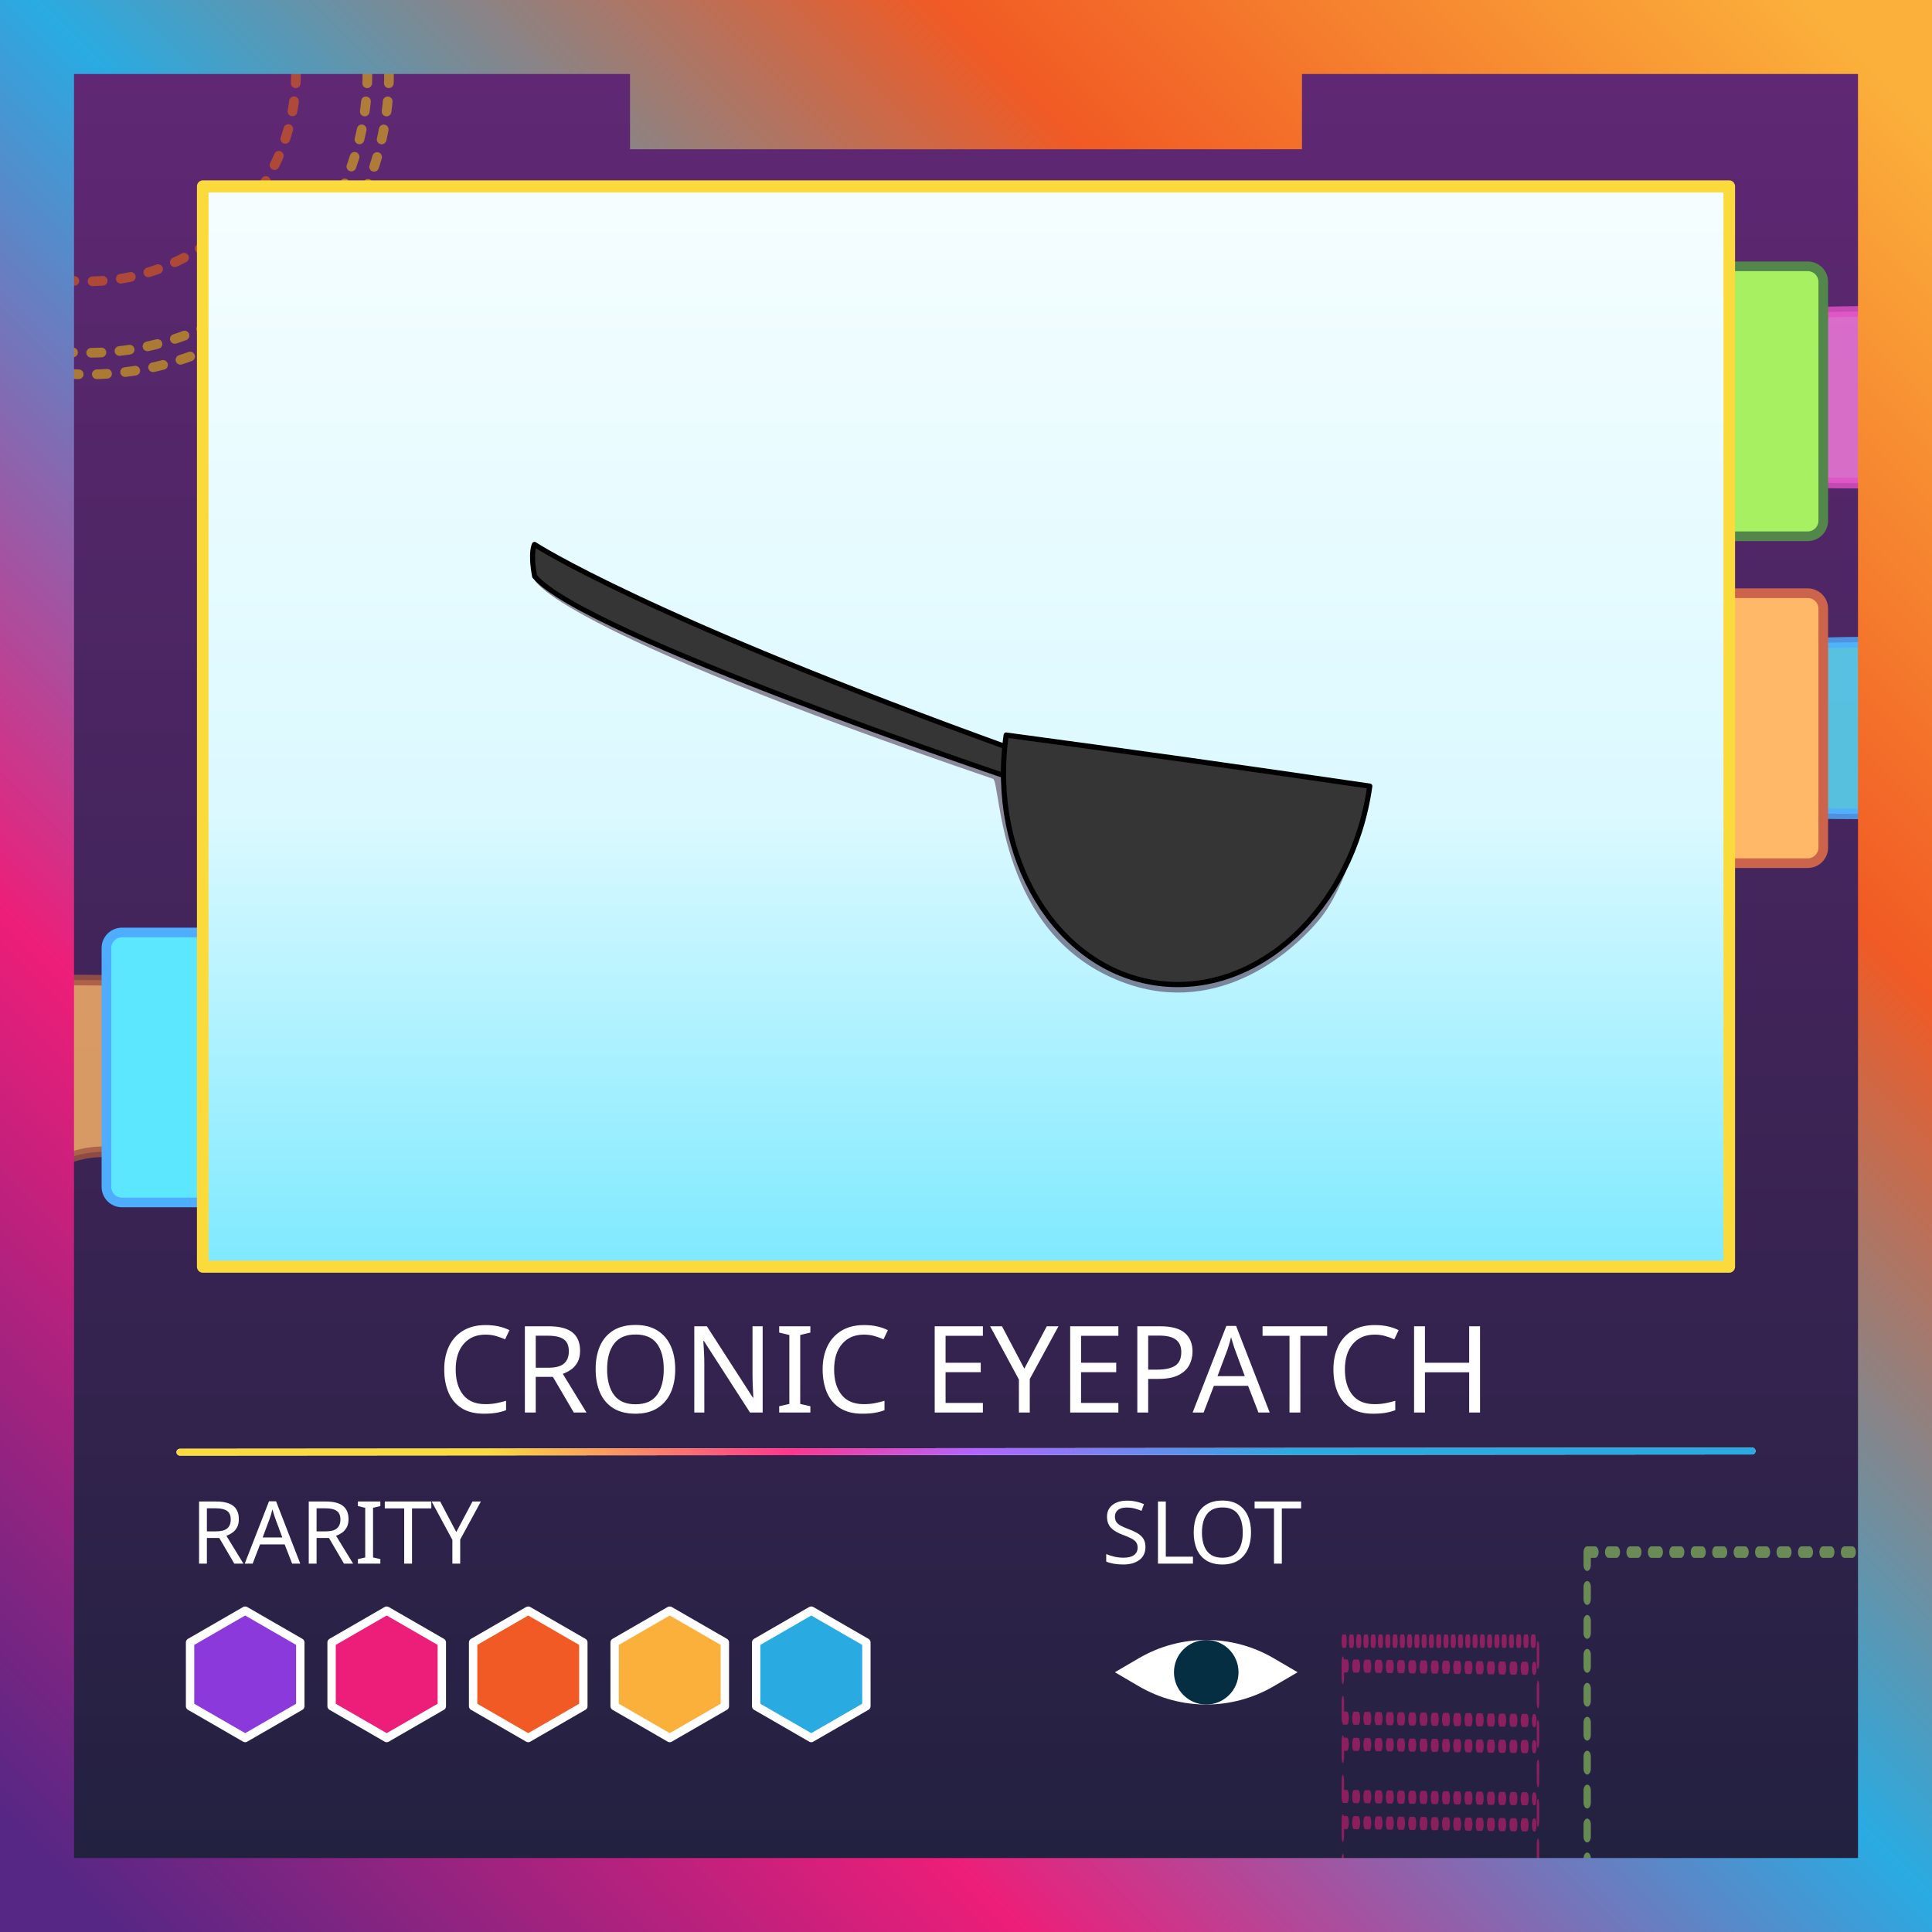
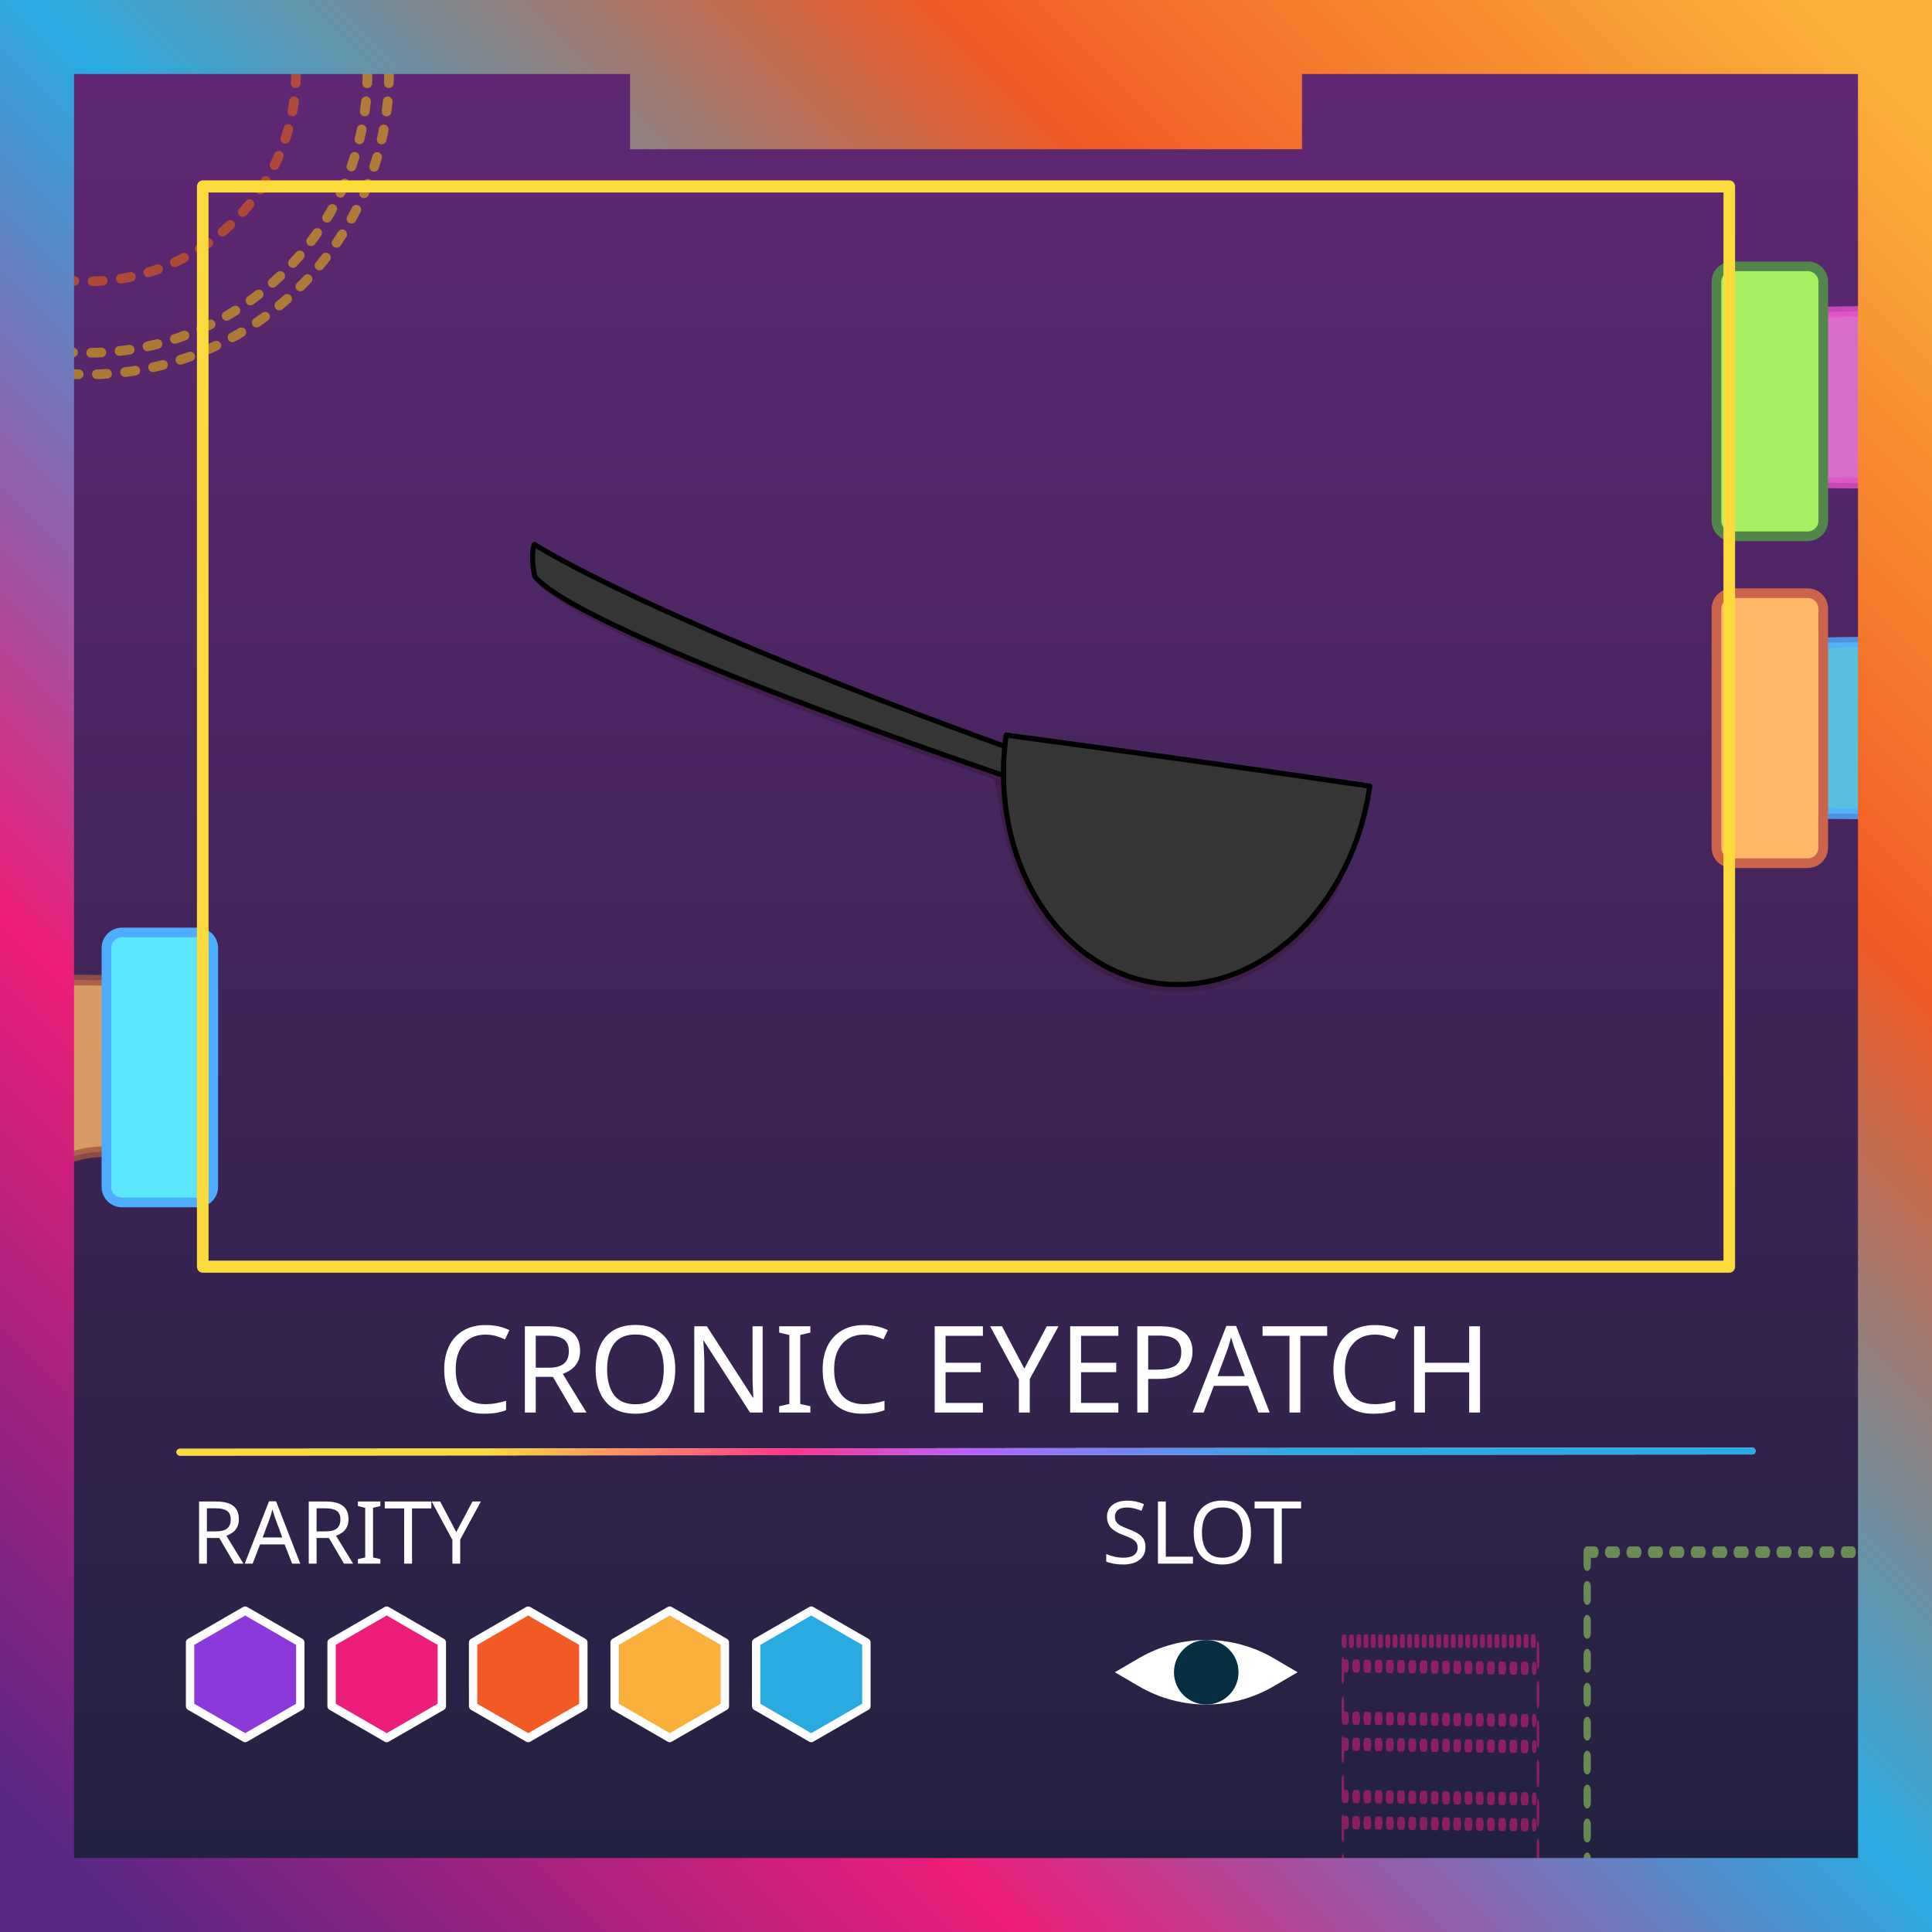
- <svg xmlns="http://www.w3.org/2000/svg" width="100%" height="100%" viewBox="0 0 800 800" version="1.1" style="fill-rule: evenodd; clip-rule: evenodd; stroke-linecap: round; stroke-linejoin: round; stroke-miterlimit: 1.5">
+ <svg xmlns="http://www.w3.org/2000/svg" width="800px" height="800px" viewBox="0 0 800 800" version="1.1" style="fill-rule: evenodd; clip-rule: evenodd; stroke-linecap: round; stroke-linejoin: round; stroke-miterlimit: 1.5">
  <g id="legendary-card">
-     <rect id="bg" x="-48.418" y="-9.957" width="931.967" height="871.066" style="fill: url(#Cronic-eyepatchCronic-eyepatchCronic-eyepatchCronic-eyepatch_Linear1)" />
+     <rect id="bg" x="-48.418" y="-9.957" width="931.967" height="871.066" style="fill: url(#_Linear1)" />
    <g id="rarity-bars" transform="matrix(0.86723,0,0,0.86723,10.4494,88.5493)">
      <g id="rarity-bars-fill">
        <g transform="matrix(0.114833,0,0,0.114833,59.0756,653.445)">
          <path d="M400,117.517L629.266,249.774L629.266,514.685L400.192,646.941L400.192,647.052L400.096,646.997L400,647.052L400,646.941L170.925,514.685L170.925,249.774L400,117.517Z" style="fill: rgb(139, 57, 219)" />
        </g>
        <g transform="matrix(0.114833,0,0,0.114833,126.648,653.445)">
          <path d="M400,117.517L629.266,249.774L629.266,514.685L400.192,646.941L400.192,647.052L400.096,646.997L400,647.052L400,646.941L170.925,514.685L170.925,249.774L400,117.517Z" style="fill: rgb(237, 30, 121)" />
        </g>
        <g transform="matrix(0.114833,0,0,0.114833,194.22,653.445)">
          <path d="M400,117.517L629.266,249.774L629.266,514.685L400.192,646.941L400.192,647.052L400.096,646.997L400,647.052L400,646.941L170.925,514.685L170.925,249.774L400,117.517Z" style="fill: rgb(241, 90, 36)" />
        </g>
        <g transform="matrix(0.114833,0,0,0.114833,261.792,653.445)">
          <path d="M400,117.517L629.266,249.774L629.266,514.685L400.192,646.941L400.192,647.052L400.096,646.997L400,647.052L400,646.941L170.925,514.685L170.925,249.774L400,117.517Z" style="fill: rgb(251, 176, 59)" />
        </g>
        <g transform="matrix(0.114833,0,0,0.114833,329.364,653.445)">
          <path d="M400,117.517L629.266,249.774L629.266,514.685L400.192,646.941L400.192,647.052L400.096,646.997L400,647.052L400,646.941L170.925,514.685L170.925,249.774L400,117.517Z" style="fill: rgb(41, 171, 226)" />
        </g>
      </g>
      <g id="rarity-bars-stroke">
        <g transform="matrix(0.114833,0,0,0.114833,59.0756,653.445)">
          <path d="M400,117.517L629.266,249.774L629.266,514.685L400.192,646.941L400.192,647.052L400.096,646.997L400,647.052L400,646.941L170.925,514.685L170.925,249.774L400,117.517Z" style="fill: none; stroke: white; stroke-width: 34.83px" />
        </g>
        <g transform="matrix(0.114833,0,0,0.114833,126.648,653.445)">
          <path d="M400,117.517L629.266,249.774L629.266,514.685L400.192,646.941L400.192,647.052L400.096,646.997L400,647.052L400,646.941L170.925,514.685L170.925,249.774L400,117.517Z" style="fill: none; stroke: white; stroke-width: 34.83px" />
        </g>
        <g transform="matrix(0.114833,0,0,0.114833,194.22,653.445)">
          <path d="M400,117.517L629.266,249.774L629.266,514.685L400.192,646.941L400.192,647.052L400.096,646.997L400,647.052L400,646.941L170.925,514.685L170.925,249.774L400,117.517Z" style="fill: none; stroke: white; stroke-width: 34.83px" />
        </g>
        <g transform="matrix(0.114833,0,0,0.114833,261.792,653.445)">
          <path d="M400,117.517L629.266,249.774L629.266,514.685L400.192,646.941L400.192,647.052L400.096,646.997L400,647.052L400,646.941L170.925,514.685L170.925,249.774L400,117.517Z" style="fill: none; stroke: white; stroke-width: 34.83px" />
        </g>
        <g transform="matrix(0.114833,0,0,0.114833,329.364,653.445)">
          <path d="M400,117.517L629.266,249.774L629.266,514.685L400.192,646.941L400.192,647.052L400.096,646.997L400,647.052L400,646.941L170.925,514.685L170.925,249.774L400,117.517Z" style="fill: none; stroke: white; stroke-width: 34.83px" />
        </g>
      </g>
    </g>
    <g transform="matrix(0.720342,0,0,0.720342,23.1337,330.63)">
      <text x="77.471px" y="439.84px" style="font-family: 'Futura-Medium', 'Futura', sans-serif; font-weight: 500; font-size: 50px; fill: white">
        RARIT
        <tspan x="216.021px " y="439.84px ">Y</tspan>
      </text>
    </g>
    <g id="eye" transform="matrix(1,0,0,1,-155.551,0)">
      <g transform="matrix(0.88044,0,0,0.88044,68.5829,70.2432)">
        <path d="M634.355,700.111C653.954,688.642 678.218,688.642 697.818,700.111C704.234,703.866 709.059,706.69 709.059,706.69C709.059,706.69 704.234,709.513 697.818,713.268C678.218,724.738 653.954,724.738 634.355,713.268C627.938,709.513 623.113,706.69 623.113,706.69C623.113,706.69 627.938,703.866 634.355,700.111Z" style="fill: white" />
      </g>
      <circle cx="655.032" cy="692.441" r="13.365" style="fill: rgb(6, 46, 66)" />
    </g>
    <g transform="matrix(0.720342,0,0,0.720342,366.834,330.63)">
      <text x="124.102px" y="439.84px" style="font-family: 'Futura-Medium', 'Futura', sans-serif; font-weight: 500; font-size: 50px; fill: white">
        SL
        <tspan x="173.882px 217.217px " y="439.84px 439.84px ">OT</tspan>
      </text>
    </g>
    <g transform="matrix(1,0,0,1,-7.69409,0)">
      <path d="M82.194,602.738L733.196,602.258C733.979,602.258 734.615,601.621 734.614,600.838C734.614,600.055 733.977,599.42 733.194,599.42L82.192,599.9C81.409,599.901 80.773,600.537 80.774,601.321C80.775,602.104 81.411,602.739 82.194,602.738Z" style="fill: white" />
      <clipPath id="Cronic-eyepatch_0">
        <path d="M82.194,602.738L733.196,602.258C733.979,602.258 734.615,601.621 734.614,600.838C734.614,600.055 733.977,599.42 733.194,599.42L82.192,599.9C81.409,599.901 80.773,600.537 80.774,601.321C80.775,602.104 81.411,602.739 82.194,602.738Z" />
      </clipPath>
      <g clip-path="url(#Cronic-eyepatch_0)">
        <g transform="matrix(1.00436,0,0,2.42829,-1.77732,-904.509)">
-           <rect x="82.193" y="587.181" width="651.002" height="46.101" style="fill: url(#Cronic-eyepatchCronic-eyepatchCronic-eyepatchCronic-eyepatch_Linear3)" />
+           <rect x="82.193" y="587.181" width="651.002" height="46.101" style="fill: url(#_Linear3)" />
        </g>
      </g>
    </g>
    <g transform="matrix(1,0,0,1,120.441,145.046)">
      <clipPath id="Cronic-eyepatch_1">
        <path d="M89.874,420.137L79.498,402.144L85.967,402.144L93.169,414.913L100.738,402.144L107.256,402.144L96.392,420.137L107.793,439.84L101.421,439.84L93.072,425.411L84.478,439.84L78.033,439.84L89.874,420.137ZM118.56,424.532L118.56,439.84L112.872,439.84L112.872,402.144L119.317,402.144C122.474,402.144 124.859,402.364 126.47,402.803C128.098,403.243 129.53,404.073 130.767,405.294C132.932,407.409 134.014,410.079 134.014,413.301C134.014,416.752 132.859,419.486 130.547,421.505C128.236,423.523 125.119,424.532 121.197,424.532L118.56,424.532ZM118.56,419.258L120.684,419.258C125.909,419.258 128.521,417.248 128.521,413.228C128.521,409.338 125.827,407.393 120.44,407.393L118.56,407.393L118.56,419.258ZM145.562,402.144L145.562,434.493L156.646,434.493L156.646,439.84L139.874,439.84L139.874,402.144L145.562,402.144ZM158.624,420.821C158.624,415.515 160.569,410.958 164.459,407.149C168.332,403.34 172.987,401.436 178.423,401.436C183.794,401.436 188.401,403.357 192.242,407.198C196.099,411.039 198.028,415.653 198.028,421.041C198.028,426.461 196.091,431.059 192.217,434.835C188.327,438.627 183.632,440.523 178.13,440.523C173.264,440.523 168.894,438.839 165.02,435.469C160.756,431.742 158.624,426.859 158.624,420.821ZM164.361,420.894C164.361,425.061 165.761,428.487 168.56,431.173C171.343,433.858 174.558,435.201 178.204,435.201C182.159,435.201 185.495,433.834 188.213,431.099C190.932,428.332 192.291,424.963 192.291,420.992C192.291,416.972 190.948,413.603 188.262,410.884C185.593,408.15 182.289,406.783 178.35,406.783C174.428,406.783 171.115,408.15 168.414,410.884C165.712,413.586 164.361,416.923 164.361,420.894ZM217.95,423.775L229.62,439.84L222.662,439.84L211.895,424.41L210.87,424.41L210.87,439.84L205.181,439.84L205.181,402.144L211.846,402.144C216.827,402.144 220.424,403.08 222.637,404.952C225.079,407.035 226.299,409.786 226.299,413.204C226.299,415.873 225.534,418.168 224.004,420.089C222.474,422.009 220.456,423.238 217.95,423.775ZM210.87,419.454L212.676,419.454C218.064,419.454 220.757,417.395 220.757,413.277C220.757,409.42 218.137,407.491 212.896,407.491L210.87,407.491L210.87,419.454ZM256.085,407.491L240.972,407.491L240.972,416.548L255.645,416.548L255.645,421.895L240.972,421.895L240.972,434.493L256.085,434.493L256.085,439.84L235.284,439.84L235.284,402.144L256.085,402.144L256.085,407.491ZM276.324,423.775L287.994,439.84L281.036,439.84L270.269,424.41L269.244,424.41L269.244,439.84L263.555,439.84L263.555,402.144L270.22,402.144C275.201,402.144 278.798,403.08 281.011,404.952C283.453,407.035 284.673,409.786 284.673,413.204C284.673,415.873 283.908,418.168 282.378,420.089C280.849,422.009 278.83,423.238 276.324,423.775ZM269.244,419.454L271.05,419.454C276.438,419.454 279.131,417.395 279.131,413.277C279.131,409.42 276.511,407.491 271.27,407.491L269.244,407.491L269.244,419.454ZM314.776,416.89L331.036,416.89L331.036,402.144L336.724,402.144L336.724,439.84L331.036,439.84L331.036,422.237L314.776,422.237L314.776,439.84L309.087,439.84L309.087,402.144L314.776,402.144L314.776,416.89ZM366.558,407.491L351.446,407.491L351.446,416.548L366.119,416.548L366.119,421.895L351.446,421.895L351.446,434.493L366.558,434.493L366.558,439.84L345.757,439.84L345.757,402.144L366.558,402.144L366.558,407.491ZM379.717,402.144L379.717,434.493L390.801,434.493L390.801,439.84L374.029,439.84L374.029,402.144L379.717,402.144ZM394.878,439.84L402.813,399.312L415.752,428.609L429.156,399.312L436.285,439.84L430.45,439.84L426.812,417.086L415.655,441.573L404.815,417.061L400.762,439.84L394.878,439.84ZM465.069,407.491L449.957,407.491L449.957,416.548L464.629,416.548L464.629,421.895L449.957,421.895L449.957,434.493L465.069,434.493L465.069,439.84L444.268,439.84L444.268,402.144L465.069,402.144L465.069,407.491ZM482.94,407.491L482.94,439.84L477.252,439.84L477.252,407.491L468.585,407.491L468.585,402.144L491.583,402.144L491.583,407.491L482.94,407.491Z" clip-rule="nonzero" />
      </clipPath>
      <g>
        <text x="77.471px" y="439.84px" style="font-family: 'Futura-Medium', 'Futura', sans-serif; font-weight: 500; font-size: 50px; fill: white">
          <tspan x="60.457px 95.461px " y="439.84px 439.84px ">CRONIC EYEPATCH</tspan>
        </text>
      </g>
    </g>
    <g id="rectangles" transform="matrix(1,0,0,1,0.177165,15.0591)">
      <g opacity="0.51">
        <g transform="matrix(0.660629,0,0,1.04551,351.522,-34.4635)">
          <rect x="462.47" y="633.282" width="419.335" height="322.449" style="fill: none" />
          <clipPath id="Cronic-eyepatch_2">
            <rect x="462.47" y="633.282" width="419.335" height="322.449" />
          </clipPath>
          <g clip-path="url(#Cronic-eyepatch_1)">
            <g transform="matrix(1.51371,0,0,0.956468,-452.99,37.369)">
              <path d="M604.78,633.282L877.032,634.306" style="fill: none; stroke: rgb(166, 240, 98); stroke-width: 4px; stroke-dasharray: 4.25, 7.5, 0, 0" />
            </g>
            <g transform="matrix(1.51371,0,0,0.956468,-452.99,58.0423)">
              <path d="M604.78,633.282L877.032,634.306" style="fill: none; stroke: rgb(166, 240, 98); stroke-width: 4px; stroke-dasharray: 4.25, 7.5, 0, 0" />
            </g>
            <g transform="matrix(1.51371,0,0,0.956468,-452.99,68.3789)">
              <path d="M604.78,633.282L877.032,634.306" style="fill: none; stroke: rgb(166, 240, 98); stroke-width: 4px; stroke-dasharray: 4.25, 7.5, 0, 0" />
            </g>
            <g transform="matrix(1.51371,0,0,0.956468,-452.99,89.0522)">
              <path d="M604.78,633.282L877.032,634.306" style="fill: none; stroke: rgb(166, 240, 98); stroke-width: 4px; stroke-dasharray: 4.25, 7.5, 0, 0" />
            </g>
            <g transform="matrix(1.51371,0,0,0.956468,-452.99,99.3888)">
              <path d="M604.78,633.282L877.032,634.306" style="fill: none; stroke: rgb(166, 240, 98); stroke-width: 4px; stroke-dasharray: 4.25, 7.5, 0, 0" />
            </g>
            <g transform="matrix(1.51371,0,0,0.956468,-452.99,130.399)">
              <path d="M604.78,633.282L877.032,634.306" style="fill: none; stroke: rgb(166, 240, 98); stroke-width: 4px; stroke-dasharray: 4.25, 7.5, 0, 0" />
            </g>
            <g transform="matrix(1.51371,0,0,0.956468,-452.99,151.072)">
              <path d="M604.78,633.282L877.032,634.306" style="fill: none; stroke: rgb(166, 240, 98); stroke-width: 4px; stroke-dasharray: 4.25, 7.5, 0, 0" />
            </g>
            <g transform="matrix(1.51371,0,0,0.956468,-452.99,171.745)">
              <path d="M604.78,633.282L877.032,634.306" style="fill: none; stroke: rgb(166, 240, 98); stroke-width: 4px; stroke-dasharray: 4.25, 7.5, 0, 0" />
            </g>
          </g>
          <rect x="462.47" y="633.282" width="419.335" height="322.449" style="fill: none; stroke: rgb(166, 240, 98); stroke-width: 4.57px; stroke-dasharray: 4.86, 8.58, 0, 0" />
        </g>
        <g transform="matrix(0.192707,0,0,1.04551,466.744,2.40586)">
          <rect x="462.47" y="633.282" width="419.335" height="322.449" style="fill: none" />
          <clipPath id="Cronic-eyepatch_3">
            <rect x="462.47" y="633.282" width="419.335" height="322.449" />
          </clipPath>
          <g clip-path="url(#Cronic-eyepatch_2)">
            <g transform="matrix(1.51371,0,0,0.956468,-452.99,37.369)">
              <path d="M604.78,633.282L877.032,634.306" style="fill: none; stroke: rgb(237, 30, 121); stroke-width: 5.43px; stroke-dasharray: 5.77, 10.18, 0, 0" />
            </g>
            <g transform="matrix(1.51371,0,0,0.956468,-452.99,58.0423)">
              <path d="M604.78,633.282L877.032,634.306" style="fill: none; stroke: rgb(237, 30, 121); stroke-width: 5.43px; stroke-dasharray: 5.77, 10.18, 0, 0" />
            </g>
            <g transform="matrix(1.51371,0,0,0.956468,-452.99,68.3789)">
              <path d="M604.78,633.282L877.032,634.306" style="fill: none; stroke: rgb(237, 30, 121); stroke-width: 5.43px; stroke-dasharray: 5.77, 10.18, 0, 0" />
            </g>
            <g transform="matrix(1.51371,0,0,0.956468,-452.99,89.0522)">
              <path d="M604.78,633.282L877.032,634.306" style="fill: none; stroke: rgb(237, 30, 121); stroke-width: 5.43px; stroke-dasharray: 5.77, 10.18, 0, 0" />
            </g>
            <g transform="matrix(1.51371,0,0,0.956468,-452.99,99.3888)">
              <path d="M604.78,633.282L877.032,634.306" style="fill: none; stroke: rgb(237, 30, 121); stroke-width: 5.43px; stroke-dasharray: 5.77, 10.18, 0, 0" />
            </g>
            <g transform="matrix(1.51371,0,0,0.956468,-452.99,130.399)">
              <path d="M604.78,633.282L877.032,634.306" style="fill: none; stroke: rgb(237, 30, 121); stroke-width: 5.43px; stroke-dasharray: 5.77, 10.18, 0, 0" />
            </g>
          </g>
          <rect x="462.47" y="633.282" width="419.335" height="322.449" style="fill: none; stroke: rgb(237, 30, 121); stroke-width: 5.32px; stroke-dasharray: 5.65, 9.98, 0, 0" />
        </g>
      </g>
    </g>
    <g id="circles" opacity="0.5">
      <g transform="matrix(1,0,0,1,-118.853,-94.5905)">
        <circle cx="155.124" cy="124.814" r="124.814" style="fill: none; stroke: rgb(255, 207, 0); stroke-width: 4px; stroke-dasharray: 4.25, 7.5, 0, 0" />
      </g>
      <g transform="matrix(0.928318,0,0,0.928318,-107.734,-85.6437)">
        <circle cx="155.124" cy="124.814" r="124.814" style="fill: none; stroke: rgb(255, 207, 0); stroke-width: 4.31px; stroke-dasharray: 4.58, 8.08, 0, 0" />
      </g>
      <g transform="matrix(0.691272,0,0,0.691272,-70.9623,-56.0571)">
        <circle cx="155.124" cy="124.814" r="124.814" style="fill: none; stroke: rgb(255, 108, 0); stroke-width: 5.79px; stroke-dasharray: 6.15, 10.85, 0, 0" />
      </g>
    </g>
    <g id="pipes">
      <g id="p3">
        <g transform="matrix(-1,0,0,-1.23406,809.786,653.865)">
          <path d="M739.743,143.584C742.2,143.904 763.807,143.335 766.285,143.374C774.101,143.496 781.589,141.726 788.792,138.73C809.321,130.19 826.172,112.989 841.732,97.688C893.829,46.459 943.376,-14.345 1023.83,-2.678C1039.04,-0.471 1077.35,3.66 1084.33,20.769C1093.6,43.478 1018.75,47.744 1004.3,57C986.6,68.337 927.803,111.666 914.354,121.391C871.096,152.672 839.941,199.123 786.168,200.915C778.512,201.17 740.594,200.706 740.594,200.706C740.594,200.706 739.274,153.317 739.743,143.584Z" style="fill: rgb(255, 184, 104); fill-opacity: 0.8; stroke: rgb(162, 85, 67); stroke-opacity: 0.8; stroke-width: 3.56px" />
        </g>
        <g transform="matrix(1,0,0,1,-666.673,275.846)">
          <path d="M754.975,116.711C754.975,113.161 752.092,110.278 748.542,110.278L717.18,110.278C713.629,110.278 710.747,113.161 710.747,116.711L710.747,215.627C710.747,219.178 713.629,222.06 717.18,222.06L748.542,222.06C752.092,222.06 754.975,219.178 754.975,215.627L754.975,116.711Z" style="fill: rgb(92, 231, 255); stroke: rgb(79, 173, 255); stroke-width: 4px" />
        </g>
      </g>
      <g id="p2">
        <g transform="matrix(1,0,0,1.23406,0,89.0184)">
          <path d="M739.743,143.584C742.2,143.904 763.807,143.335 766.285,143.374C774.101,143.496 781.589,141.726 788.792,138.73C809.321,130.19 826.172,112.989 841.732,97.688C893.829,46.459 943.376,-14.345 1023.83,-2.678C1039.04,-0.471 1077.35,3.66 1084.33,20.769C1093.6,43.478 1018.75,47.744 1004.3,57C986.6,68.337 927.803,111.666 914.354,121.391C871.096,152.672 839.941,199.123 786.168,200.915C778.512,201.17 740.594,200.706 740.594,200.706C740.594,200.706 739.274,153.317 739.743,143.584Z" style="fill: rgb(92, 231, 255); fill-opacity: 0.8; stroke: rgb(79, 173, 255); stroke-opacity: 0.8; stroke-width: 3.56px" />
        </g>
        <g transform="matrix(1,0,0,1,0,135.354)">
          <path d="M754.975,116.711C754.975,113.161 752.092,110.278 748.542,110.278L717.18,110.278C713.629,110.278 710.747,113.161 710.747,116.711L710.747,215.627C710.747,219.178 713.629,222.06 717.18,222.06L748.542,222.06C752.092,222.06 754.975,219.178 754.975,215.627L754.975,116.711Z" style="fill: rgb(255, 184, 104); stroke: rgb(203, 100, 74); stroke-width: 4px" />
        </g>
      </g>
      <g id="p1">
        <g transform="matrix(1,0,0,1.23406,0,-47.9304)">
          <path d="M739.743,143.584C742.2,143.904 763.807,143.335 766.285,143.374C774.101,143.496 781.589,141.726 788.792,138.73C809.321,130.19 826.172,112.989 841.732,97.688C893.829,46.459 943.376,-14.345 1023.83,-2.678C1039.04,-0.471 1077.35,3.66 1084.33,20.769C1093.6,43.478 1018.75,47.744 1004.3,57C986.6,68.337 927.803,111.666 914.354,121.391C871.096,152.672 839.941,199.123 786.168,200.915C778.512,201.17 740.594,200.706 740.594,200.706C740.594,200.706 739.274,153.317 739.743,143.584Z" style="fill: rgb(248, 126, 224); fill-opacity: 0.8; stroke: rgb(225, 82, 197); stroke-opacity: 0.8; stroke-width: 3.56px" />
        </g>
        <path d="M754.975,116.711C754.975,113.161 752.092,110.278 748.542,110.278L717.18,110.278C713.629,110.278 710.747,113.161 710.747,116.711L710.747,215.627C710.747,219.178 713.629,222.06 717.18,222.06L748.542,222.06C752.092,222.06 754.975,219.178 754.975,215.627L754.975,116.711Z" style="fill: rgb(166, 240, 98); stroke: rgb(83, 134, 75); stroke-width: 4px" />
      </g>
    </g>
-     <path id="border" d="M800,801.235L800,-4.106L-0,-4.106L0,801.235L800,801.235ZM260.875,30.644L30.644,30.644C30.644,30.644 30.644,769.356 30.644,769.356C30.644,769.356 769.356,769.356 769.356,769.356L769.356,30.644L539.125,30.644L539.125,61.806L260.875,61.806L260.875,30.644Z" style="fill: url(#Cronic-eyepatchCronic-eyepatchCronic-eyepatchCronic-eyepatch_Linear8)" />
+     <path id="border" d="M800,801.235L800,-4.106L-0,-4.106L0,801.235L800,801.235ZM260.875,30.644L30.644,30.644C30.644,30.644 30.644,769.356 30.644,769.356C30.644,769.356 769.356,769.356 769.356,769.356L769.356,30.644L539.125,30.644L539.125,61.806L260.875,61.806L260.875,30.644Z" style="fill: url(#_Linear8)" />
    <g id="guide" transform="matrix(1,0,0,1.04284,1.75676,-22.4672)">
-       <rect x="82.193" y="95.569" width="632.101" height="428.927" style="fill: url(#Cronic-eyepatchCronic-eyepatchCronic-eyepatchCronic-eyepatch_Linear9); stroke: rgb(251, 219, 59); stroke-width: 4.8px" />
+       <rect x="82.193" y="95.569" width="632.101" height="428.927" style="fill: url(#_Linear9); stroke: rgb(251, 219, 59); stroke-width: 4.8px" />
    </g>
    <g>
      <g id="accessories-front">
        <g id="cronic-eyepatch">
          <path id="shadow" d="M411.161,322.484C414.446,323.606 412.626,381.689 458.338,403.888C498.894,423.584 531.852,397.8 545.828,381.374C559.805,364.949 564.636,333.59 564.636,333.59C564.636,333.59 427.437,322.538 386.105,307.15C344.773,291.762 221.473,234.41 221.473,234.41L221.396,240.059C221.396,240.059 226.811,259.558 411.161,322.484Z" style="fill: rgb(56, 25, 57); fill-opacity: 0.5" />
          <path id="strap" d="M419.165,322.329C419.165,322.329 241.312,262.673 221.376,238.642C219.48,228.395 221.313,225.422 221.313,225.422C221.313,225.422 266.691,255.324 421.761,311.128C424.698,318.684 419.165,322.329 419.165,322.329Z" style="fill: rgb(53, 53, 53)" />
          <clipPath id="Cronic-eyepatch_4">
            <path id="strap1" d="M419.165,322.329C419.165,322.329 241.312,262.673 221.376,238.642C219.48,228.395 221.313,225.422 221.313,225.422C221.313,225.422 266.691,255.324 421.761,311.128C424.698,318.684 419.165,322.329 419.165,322.329Z" />
          </clipPath>
          <g clip-path="url(#Cronic-eyepatch_3)">
            <path d="M217.434,223.531C218.174,220.92 219.555,218.604 221.797,216.848C221.797,216.848 230.618,218.349 230.405,220.384C230.218,222.169 230.011,224.444 229.829,226.943L380.58,268.446L471.5,324.333C471.5,324.333 495.367,344.696 353.863,288.054C283.502,259.89 247.68,243.321 229.442,233.774C229.256,238.573 229.279,243.334 229.776,246.509C230.17,249.028 229.607,251.606 230.042,254.118C230.519,256.868 230.019,257.261 229.712,257.248C229.06,257.221 227.712,254.45 227.28,254.057C225.189,252.153 223.456,249.987 222.061,247.526C219.106,242.312 216.137,233.852 216.852,226.661C210.732,222.793 210.548,221.635 210.548,221.635L217.434,223.531Z" style="fill: rgb(252, 255, 216); fill-opacity: 0.6" />
          </g>
          <path id="strap2" d="M419.165,322.329C419.165,322.329 241.312,262.673 221.376,238.642C219.48,228.395 221.313,225.422 221.313,225.422C221.313,225.422 266.691,255.324 421.761,311.128C424.698,318.684 419.165,322.329 419.165,322.329Z" style="fill: none; stroke: black; stroke-width: 2.1px" />
          <g transform="matrix(0.123241,-0.877408,0.867414,0.121837,51.8059,719.095)">
            <path d="M520.792,346.6C462.848,346.6 415.804,385.487 415.804,433.386C415.804,481.285 462.848,520.173 520.792,520.173C520.937,491.316 521.055,462.362 521.055,433.386C521.055,404.41 520.937,375.456 520.792,346.6Z" style="fill: rgb(53, 53, 53)" />
            <clipPath id="Cronic-eyepatch_5">
              <path d="M520.792,346.6C462.848,346.6 415.804,385.487 415.804,433.386C415.804,481.285 462.848,520.173 520.792,520.173C520.937,491.316 521.055,462.362 521.055,433.386C521.055,404.41 520.937,375.456 520.792,346.6Z" />
            </clipPath>
            <g clip-path="url(#Cronic-eyepatch_4)">
              <g id="inner-design-4" transform="matrix(-0.00225532,-0.255785,0.252872,-0.0022813,388.991,537.622)">
                <g transform="matrix(0.665952,-0.665952,0.665952,0.665952,-87.8597,380.8)">
                  <path d="M400,86.373L400,578.195" style="fill: none; stroke: rgb(179, 68, 67); stroke-width: 39.39px" />
                </g>
                <g transform="matrix(-0.68633,-0.68633,0.666738,-0.666738,452.985,831.977)">
                  <path d="M400,86.373L400,578.195" style="fill: none; stroke: rgb(179, 68, 67); stroke-width: 38.77px" />
                </g>
                <g transform="matrix(-0.970617,6.93889e-18,6.38378e-16,-0.942911,788.247,649.213)">
                  <path d="M400,86.373L400,578.195" style="fill: none; stroke: rgb(179, 68, 67); stroke-width: 38.77px" />
                </g>
                <g transform="matrix(-1.36002e-15,-0.970617,0.942911,-6.80012e-16,86.6856,724.145)">
                  <path d="M400,86.373L400,578.195" style="fill: none; stroke: rgb(179, 68, 67); stroke-width: 38.77px" />
                </g>
                <g transform="matrix(-1.2356,-1.51317e-16,1.87782e-16,-1.53336,784.53,1644.57)">
                  <path d="M311.366,643.402L343.454,680.713L311.366,718.023L279.277,680.713L311.366,643.402Z" style="fill: none; stroke: rgb(179, 68, 67); stroke-width: 26.64px" />
                </g>
                <g transform="matrix(-0.873702,0.873702,-1.08425,-1.08425,1597.22,989.229)">
                  <path d="M311.366,643.402L343.454,680.713L311.366,718.023L279.277,680.713L311.366,643.402Z" style="fill: none; stroke: rgb(179, 68, 67); stroke-width: 26.64px" />
                </g>
                <g transform="matrix(-3.33067e-16,1.2356,-1.53336,-7.77156e-16,1708.48,-48.8254)">
                  <path d="M311.366,643.402L343.454,680.713L311.366,718.023L279.277,680.713L311.366,643.402Z" style="fill: none; stroke: rgb(179, 68, 67); stroke-width: 26.64px" />
                </g>
                <g transform="matrix(0.873702,0.873702,-1.08425,1.08425,1053.14,-861.514)">
                  <path d="M311.366,643.402L343.454,680.713L311.366,718.023L279.277,680.713L311.366,643.402Z" style="fill: none; stroke: rgb(179, 68, 67); stroke-width: 26.64px" />
                </g>
                <g transform="matrix(1.2356,7.77156e-16,-8.88178e-16,1.53336,15.083,-972.775)">
                  <path d="M311.366,643.402L343.454,680.713L311.366,718.023L279.277,680.713L311.366,643.402Z" style="fill: none; stroke: rgb(179, 68, 67); stroke-width: 26.64px" />
                </g>
                <g transform="matrix(0.873702,-0.873702,1.08425,1.08425,-797.606,-317.433)">
                  <path d="M311.366,643.402L343.454,680.713L311.366,718.023L279.277,680.713L311.366,643.402Z" style="fill: none; stroke: rgb(179, 68, 67); stroke-width: 26.64px" />
                </g>
                <g transform="matrix(9.99201e-16,-1.2356,1.53336,1.55431e-15,-908.867,720.622)">
                  <path d="M311.366,643.402L343.454,680.713L311.366,718.023L279.277,680.713L311.366,643.402Z" style="fill: none; stroke: rgb(179, 68, 67); stroke-width: 26.64px" />
                </g>
                <g transform="matrix(-0.873702,-0.873702,1.08425,-1.08425,-253.525,1533.31)">
                  <path d="M311.366,643.402L343.454,680.713L311.366,718.023L279.277,680.713L311.366,643.402Z" style="fill: none; stroke: rgb(179, 68, 67); stroke-width: 26.64px" />
                </g>
              </g>
              <g transform="matrix(0.156988,1.13055,-1.11767,0.158797,795.579,-172.759)">
                <path d="M390.626,302.858L563.121,328.975C563.121,328.975 561.795,337.532 559.774,343.635C548.395,378.008 518.32,401.02 518.32,401.02C518.32,401.02 574.452,368.545 585.311,350.028C596.17,331.51 588.663,320.088 588.663,320.088L547.141,298.27L408.457,282.125L390.626,302.858Z" style="fill: rgb(252, 255, 216); fill-opacity: 0.6" />
              </g>
            </g>
            <path d="M520.792,346.6C462.848,346.6 415.804,385.487 415.804,433.386C415.804,481.285 462.848,520.173 520.792,520.173C520.937,491.316 521.055,462.362 521.055,433.386C521.055,404.41 520.937,375.456 520.792,346.6Z" style="fill: none; stroke: black; stroke-width: 2.44px" />
          </g>
        </g>
      </g>
    </g>
    <defs>
-       <linearGradient id="Cronic-eyepatchCronic-eyepatchCronic-eyepatchCronic-eyepatch_Linear1" x1="0" y1="0" x2="1" y2="0" gradientUnits="userSpaceOnUse" gradientTransform="matrix(6.69055e-14,-1092.65,1092.65,6.69055e-14,400,1092.65)">
+       <linearGradient id="_Linear1" x1="0" y1="0" x2="1" y2="0" gradientUnits="userSpaceOnUse" gradientTransform="matrix(6.69055e-14,-1092.65,1092.65,6.69055e-14,400,1092.65)">
        <stop offset="0" style="stop-color: rgb(7, 30, 41); stop-opacity: 1" />
        <stop offset="1" style="stop-color: rgb(99, 40, 118); stop-opacity: 1" />
      </linearGradient>
-       <linearGradient id="Cronic-eyepatchCronic-eyepatchCronic-eyepatchCronic-eyepatch_Linear3" x1="0" y1="0" x2="1" y2="0" gradientUnits="userSpaceOnUse" gradientTransform="matrix(401.647,4.68177e-14,-2.92239e-13,401.647,210.808,610.231)">
+       <linearGradient id="_Linear3" x1="0" y1="0" x2="1" y2="0" gradientUnits="userSpaceOnUse" gradientTransform="matrix(401.647,4.68177e-14,-2.92239e-13,401.647,210.808,610.231)">
        <stop offset="0" style="stop-color: rgb(251, 219, 59); stop-opacity: 1" />
        <stop offset="0.31" style="stop-color: rgb(255, 53, 142); stop-opacity: 1" />
        <stop offset="0.5" style="stop-color: rgb(178, 101, 255); stop-opacity: 1" />
        <stop offset="0.83" style="stop-color: rgb(41, 171, 226); stop-opacity: 1" />
        <stop offset="1" style="stop-color: rgb(41, 171, 226); stop-opacity: 1" />
      </linearGradient>
-       <linearGradient id="Cronic-eyepatchCronic-eyepatchCronic-eyepatchCronic-eyepatch_Linear5" x1="0" y1="0" x2="1" y2="0" gradientUnits="userSpaceOnUse" gradientTransform="matrix(401.647,4.68177e-14,-2.92239e-13,401.647,210.808,610.231)">
+       <linearGradient id="_Linear5" x1="0" y1="0" x2="1" y2="0" gradientUnits="userSpaceOnUse" gradientTransform="matrix(401.647,4.68177e-14,-2.92239e-13,401.647,210.808,610.231)">
        <stop offset="0" style="stop-color: rgb(251, 219, 59); stop-opacity: 1" />
        <stop offset="0.31" style="stop-color: rgb(255, 53, 142); stop-opacity: 1" />
        <stop offset="0.5" style="stop-color: rgb(178, 101, 255); stop-opacity: 1" />
        <stop offset="0.83" style="stop-color: rgb(41, 171, 226); stop-opacity: 1" />
        <stop offset="1" style="stop-color: rgb(41, 171, 226); stop-opacity: 1" />
      </linearGradient>
-       <linearGradient id="Cronic-eyepatchCronic-eyepatchCronic-eyepatchCronic-eyepatch_Linear8" x1="0" y1="0" x2="1" y2="0" gradientUnits="userSpaceOnUse" gradientTransform="matrix(763.783,-764.481,769.584,768.882,17.1548,782.607)">
+       <linearGradient id="_Linear8" x1="0" y1="0" x2="1" y2="0" gradientUnits="userSpaceOnUse" gradientTransform="matrix(763.783,-764.481,769.584,768.882,17.1548,782.607)">
        <stop offset="0" style="stop-color: rgb(87, 39, 133); stop-opacity: 1" />
        <stop offset="0.25" style="stop-color: rgb(237, 30, 121); stop-opacity: 1" />
        <stop offset="0.51" style="stop-color: rgb(41, 171, 226); stop-opacity: 1" />
        <stop offset="0.76" style="stop-color: rgb(241, 90, 36); stop-opacity: 1" />
        <stop offset="1" style="stop-color: rgb(251, 176, 59); stop-opacity: 1" />
      </linearGradient>
      <linearGradient id="Cronic-eyepatchCronic-eyepatchCronic-eyepatchCronic-eyepatch_Linear9" x1="0" y1="0" x2="1" y2="0" gradientUnits="userSpaceOnUse" gradientTransform="matrix(3.89688e-14,-610.267,636.408,3.73681e-14,398.243,614.74)">
        <stop offset="0" style="stop-color: rgb(80, 225, 255); stop-opacity: 1" />
        <stop offset="0.44" style="stop-color: rgb(219, 249, 255); stop-opacity: 1" />
        <stop offset="1" style="stop-color: white; stop-opacity: 1" />
      </linearGradient>
    </defs>
  </g>
</svg>
